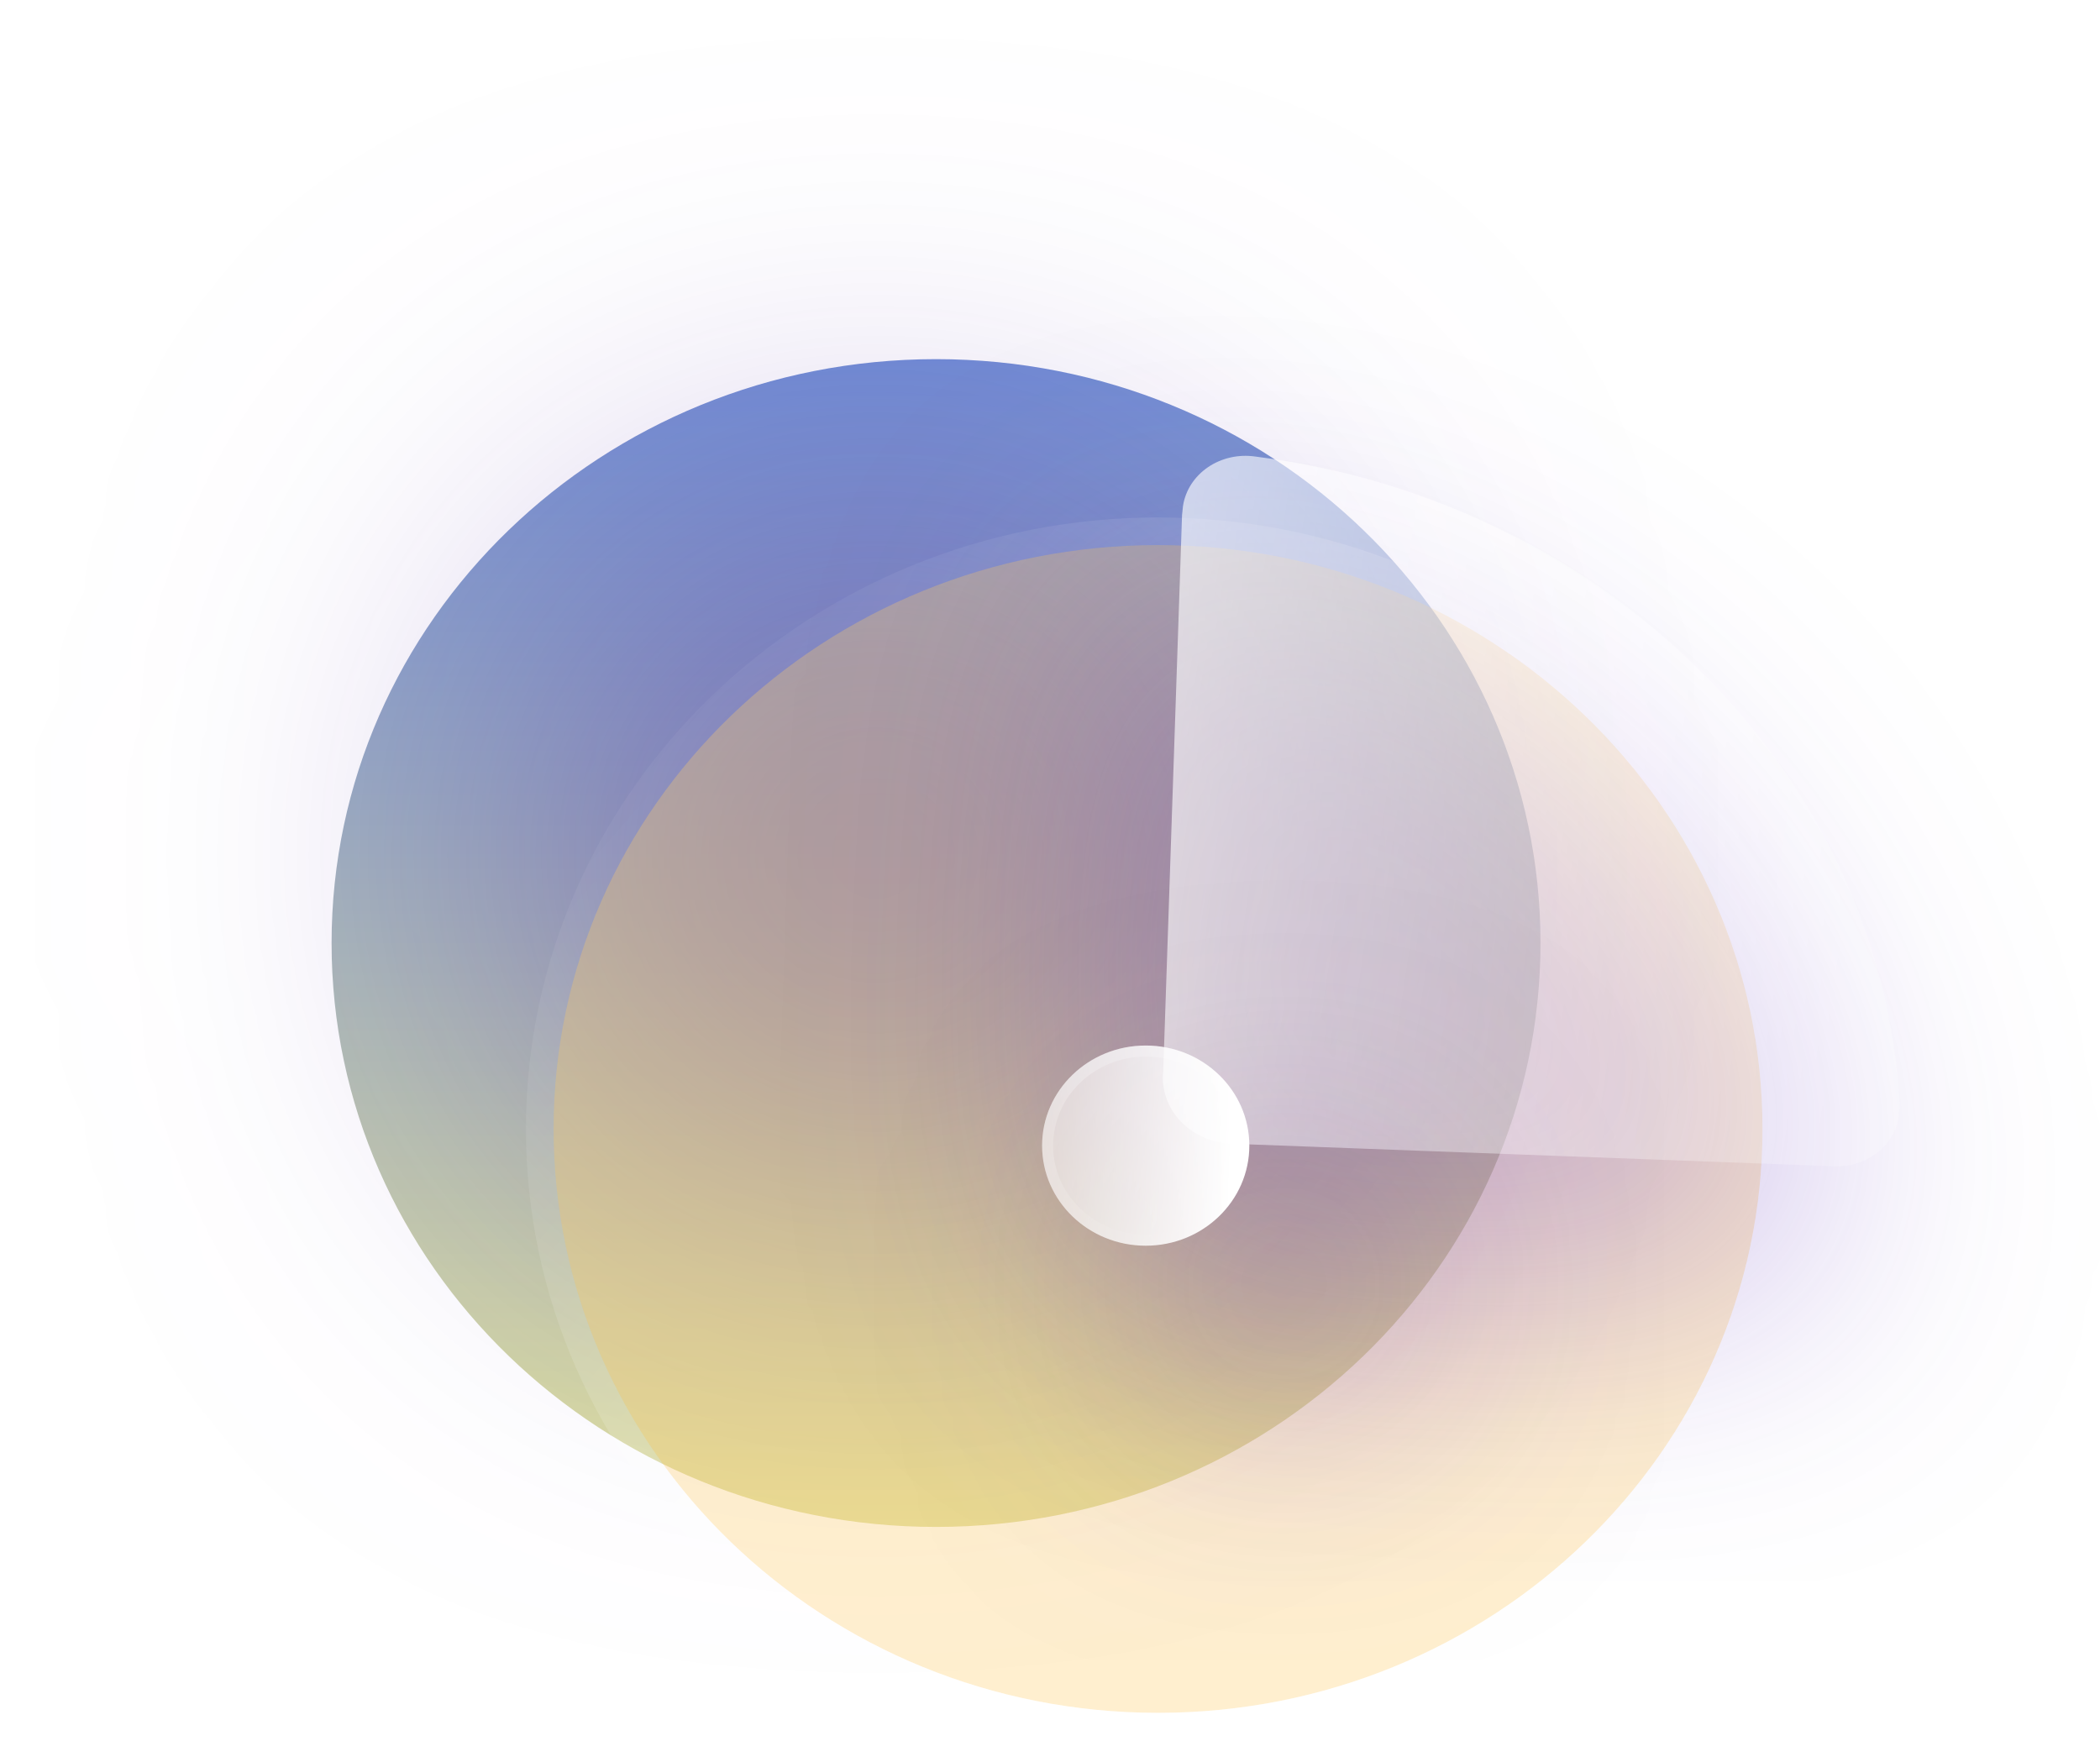
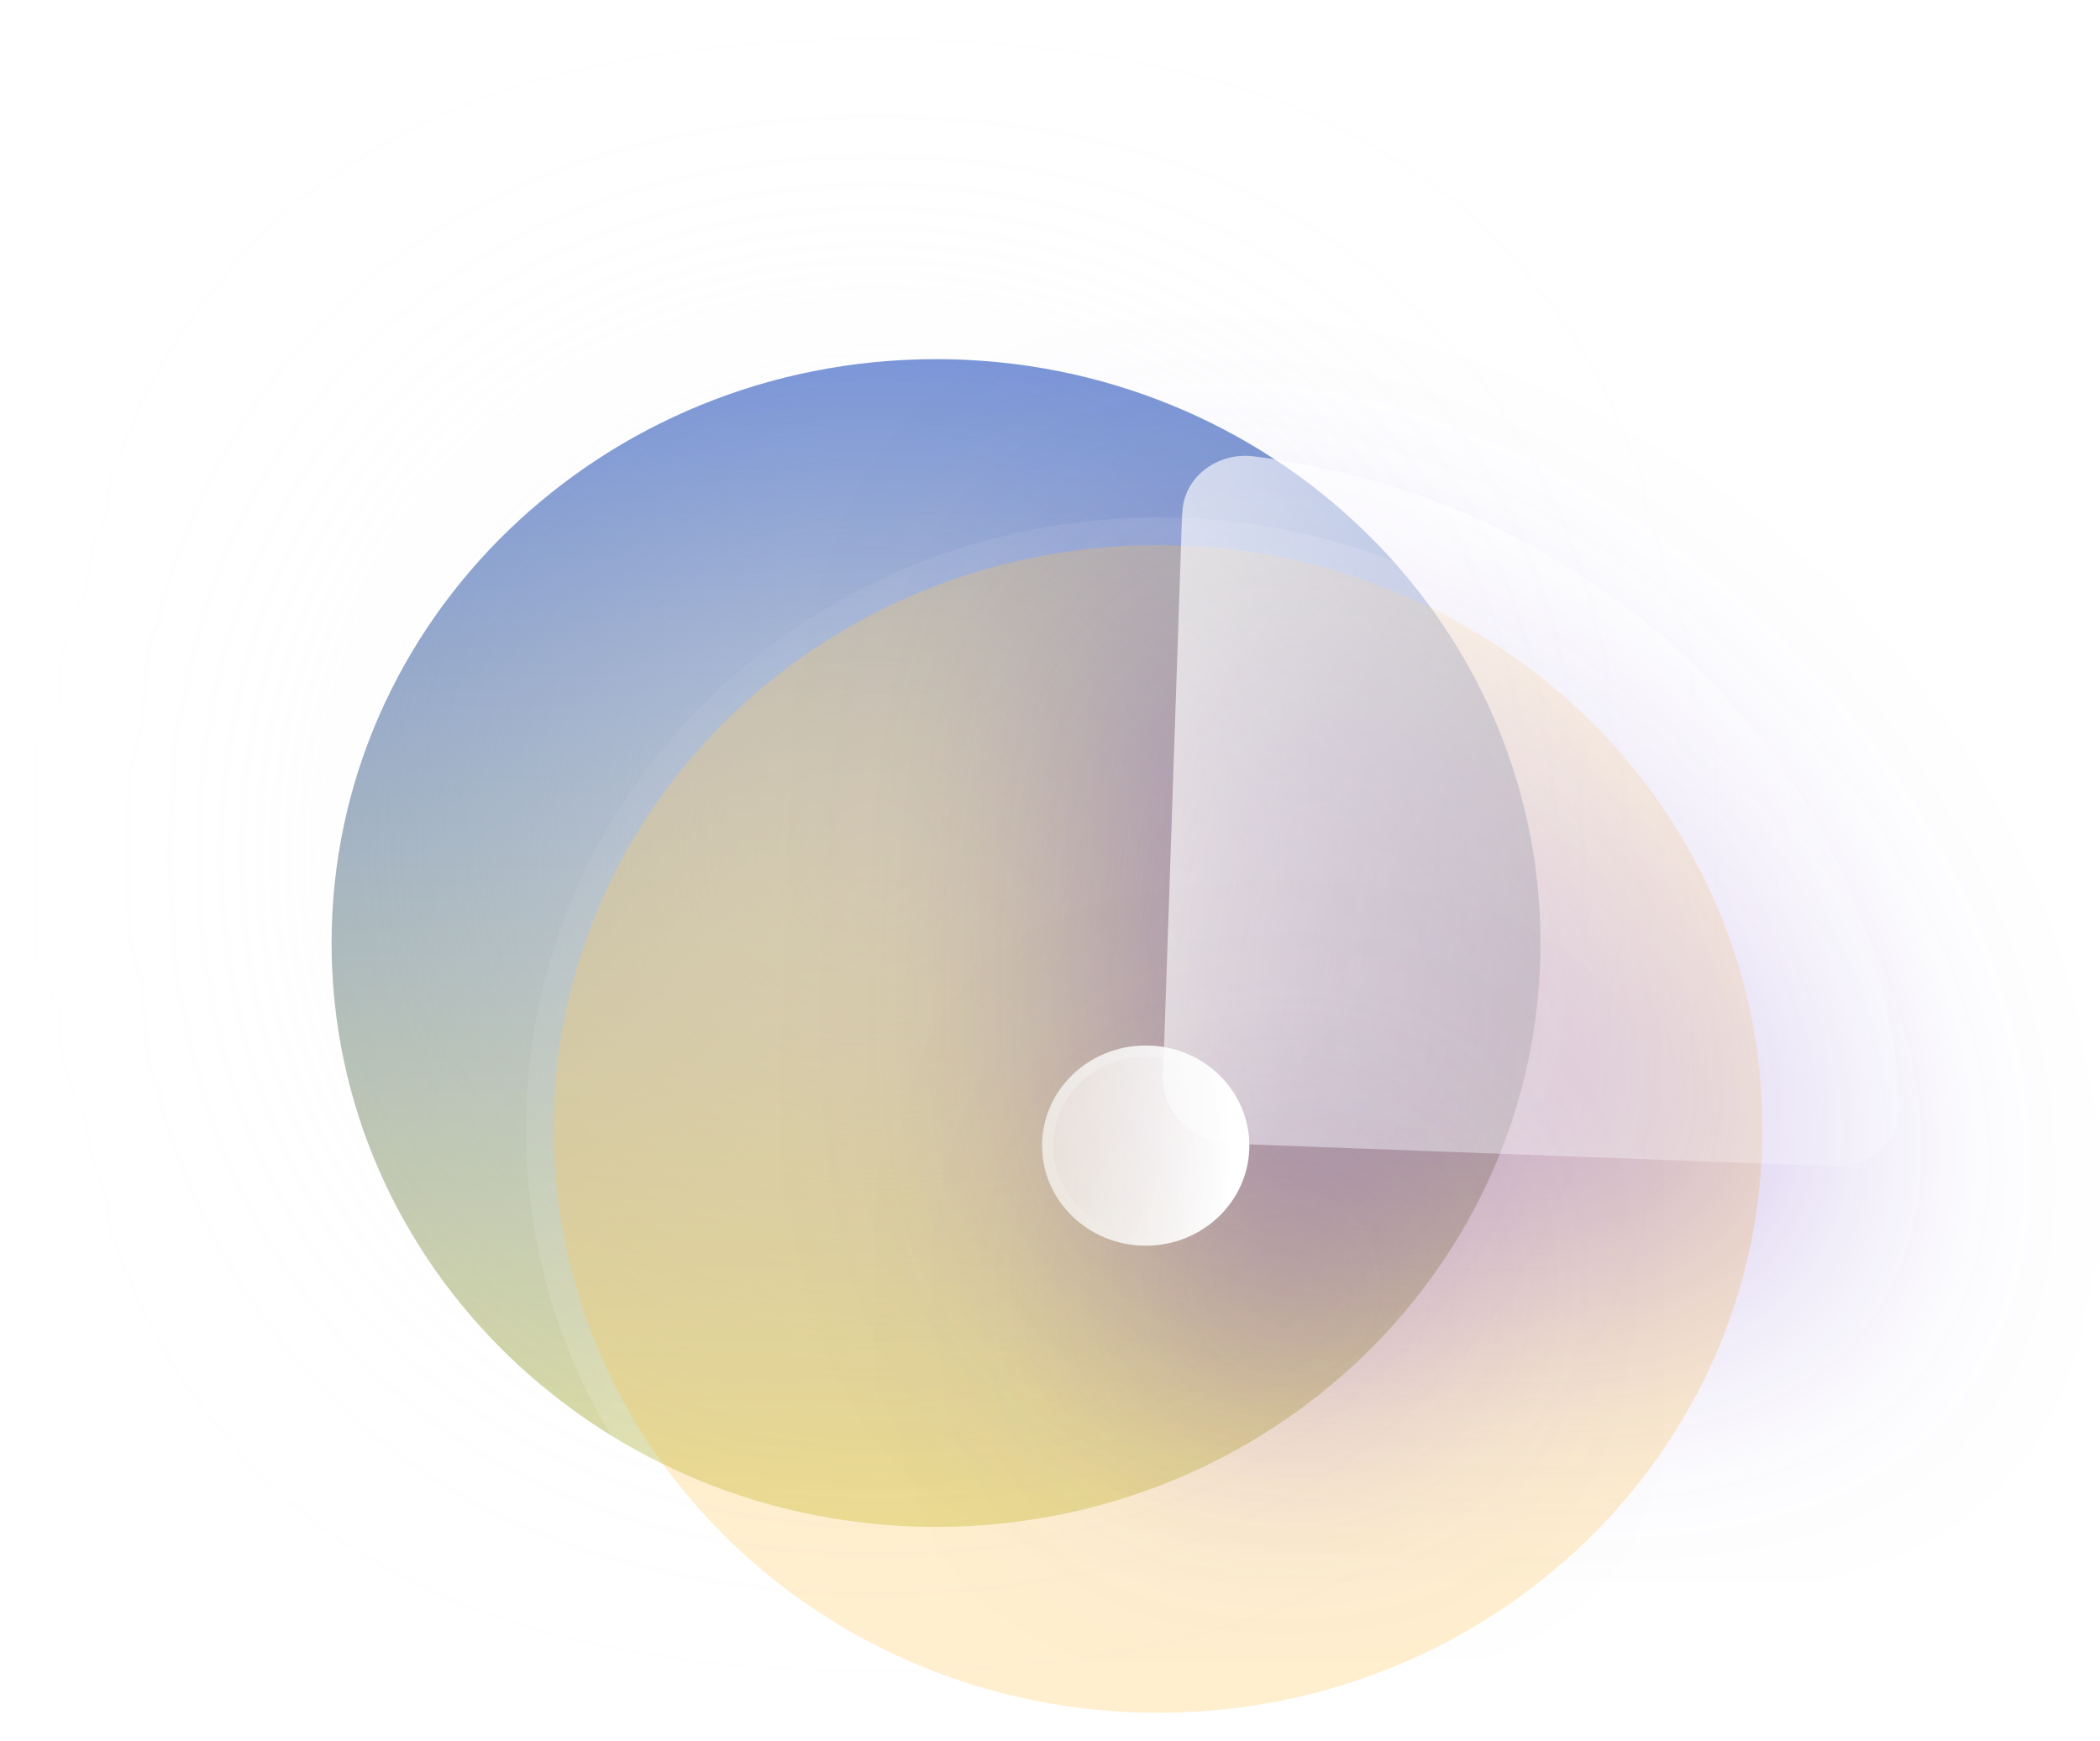
<svg xmlns="http://www.w3.org/2000/svg" width="76" height="63" viewBox="0 0 76 63" fill="none">
-   <path d="M55.751 34.135C55.751 45.808 45.957 55.27 33.876 55.27C21.794 55.27 12 45.808 12 34.135C12 22.464 21.794 13 33.876 13C45.957 13 55.751 22.464 55.751 34.135Z" fill="url(#paint0_linear_419_618)" />
-   <g opacity="0.5" filter="url(#filter0_f_419_618)">
-     <path d="M43.502 30.956C43.502 37.245 38.225 42.343 31.716 42.343C25.206 42.343 19.93 37.245 19.93 30.956C19.93 24.668 25.206 19.569 31.716 19.569C38.225 19.569 43.502 24.668 43.502 30.956Z" fill="#481BA0" />
+   <path d="M55.751 34.135C55.751 45.808 45.957 55.27 33.876 55.27C21.794 55.27 12 45.808 12 34.135C12 22.464 21.794 13 33.876 13C45.957 13 55.751 22.464 55.751 34.135Z" fill="url(#paint0_linear_98_13231)" />
+   <g opacity="0.5" filter="url(#filter0_f_98_13231)">
+     <path d="M43.502 30.956C43.502 37.245 38.225 42.343 31.716 42.343C25.206 42.343 19.93 37.245 19.93 30.956C19.93 24.668 25.206 19.569 31.716 19.569C38.225 19.569 43.502 24.668 43.502 30.956Z" fill="#EFEBF5" />
  </g>
-   <g filter="url(#filter1_b_419_618)">
+   <g filter="url(#filter1_b_98_13231)">
    <path d="M20.035 40.865C20.035 29.192 29.829 19.73 41.911 19.73C53.992 19.73 63.786 29.192 63.786 40.865C63.786 52.536 53.992 62 41.911 62C29.829 62 20.035 52.536 20.035 40.865Z" fill="#FFD177" fill-opacity="0.35" />
-     <path d="M41.911 19.23C29.569 19.23 19.535 28.899 19.535 40.865C19.535 52.828 29.569 62.5 41.911 62.5C54.252 62.5 64.286 52.828 64.286 40.865C64.286 28.899 54.252 19.23 41.911 19.23Z" stroke="url(#paint1_linear_419_618)" stroke-linecap="round" stroke-linejoin="round" />
+     <path d="M41.911 19.23C29.569 19.23 19.535 28.899 19.535 40.865C19.535 52.828 29.569 62.5 41.911 62.5C54.252 62.5 64.286 52.828 64.286 40.865C64.286 28.899 54.252 19.23 41.911 19.23Z" stroke="url(#paint1_linear_98_13231)" stroke-linecap="round" stroke-linejoin="round" />
  </g>
-   <g filter="url(#filter2_bd_419_618)">
-     <path d="M45.426 16.525C44.821 16.438 44.205 16.578 43.715 16.913C43.225 17.248 42.901 17.751 42.814 18.31L42.779 18.64L42.098 38.771C42.024 39.434 42.256 40.097 42.737 40.597C43.218 41.098 43.903 41.39 44.624 41.402L66.381 42.215C66.987 42.238 67.576 42.038 68.018 41.658C68.46 41.278 68.718 40.749 68.735 40.189C68.755 40.12 68.763 40.049 68.758 39.977C68.064 28.033 58.252 18.169 45.426 16.525Z" fill="url(#paint2_linear_419_618)" />
+   <g filter="url(#filter2_bd_98_13231)">
+     <path d="M45.426 16.525C44.821 16.438 44.205 16.578 43.715 16.913C43.225 17.248 42.901 17.751 42.814 18.31L42.779 18.64L42.098 38.771C42.024 39.434 42.256 40.097 42.737 40.597C43.218 41.098 43.903 41.39 44.624 41.402L66.381 42.215C66.987 42.238 67.576 42.038 68.018 41.658C68.46 41.278 68.718 40.749 68.735 40.189C68.755 40.12 68.763 40.049 68.758 39.977C68.064 28.033 58.252 18.169 45.426 16.525Z" fill="url(#paint2_linear_98_13231)" />
  </g>
-   <g filter="url(#filter3_bd_419_618)">
-     <ellipse cx="41.464" cy="41.468" rx="3.75" ry="3.623" fill="url(#paint3_linear_419_618)" />
-     <path d="M45.014 41.468C45.014 43.352 43.432 44.891 41.464 44.891C39.497 44.891 37.914 43.352 37.914 41.468C37.914 39.584 39.497 38.045 41.464 38.045C43.432 38.045 45.014 39.584 45.014 41.468Z" stroke="url(#paint4_linear_419_618)" stroke-width="0.4" />
+   <g filter="url(#filter3_bd_98_13231)">
+     <ellipse cx="41.464" cy="41.468" rx="3.75" ry="3.623" fill="url(#paint3_linear_98_13231)" />
+     <path d="M45.014 41.468C45.014 43.352 43.432 44.891 41.464 44.891C39.497 44.891 37.914 43.352 37.914 41.468C37.914 39.584 39.497 38.045 41.464 38.045C43.432 38.045 45.014 39.584 45.014 41.468Z" stroke="url(#paint4_linear_98_13231)" stroke-width="0.4" />
  </g>
  <defs>
-     <filter id="filter0_f_419_618" x="0.93" y="0.569" width="61.572" height="60.774" filterUnits="userSpaceOnUse" color-interpolation-filters="sRGB">
+     <filter id="filter0_f_98_13231" x="0.93" y="0.569" width="61.572" height="60.774" filterUnits="userSpaceOnUse" color-interpolation-filters="sRGB">
      <feFlood flood-opacity="0" result="BackgroundImageFix" />
      <feBlend mode="normal" in="SourceGraphic" in2="BackgroundImageFix" result="shape" />
-       <feGaussianBlur stdDeviation="9.5" result="effect1_foregroundBlur_419_618" />
+       <feGaussianBlur stdDeviation="9.5" result="effect1_foregroundBlur_98_13231" />
    </filter>
-     <filter id="filter1_b_419_618" x="-4.965" y="-5.271" width="93.751" height="92.27" filterUnits="userSpaceOnUse" color-interpolation-filters="sRGB">
+     <filter id="filter1_b_98_13231" x="-4.965" y="-5.271" width="93.751" height="92.27" filterUnits="userSpaceOnUse" color-interpolation-filters="sRGB">
      <feFlood flood-opacity="0" result="BackgroundImageFix" />
      <feGaussianBlur in="BackgroundImageFix" stdDeviation="12" />
-       <feComposite in2="SourceAlpha" operator="in" result="effect1_backgroundBlur_419_618" />
-       <feBlend mode="normal" in="SourceGraphic" in2="effect1_backgroundBlur_419_618" result="shape" />
+       <feComposite in2="SourceAlpha" operator="in" result="effect1_backgroundBlur_98_13231" />
+       <feBlend mode="normal" in="SourceGraphic" in2="effect1_backgroundBlur_98_13231" result="shape" />
    </filter>
-     <filter id="filter2_bd_419_618" x="27.084" y="1.5" width="56.675" height="55.717" filterUnits="userSpaceOnUse" color-interpolation-filters="sRGB">
+     <filter id="filter2_bd_98_13231" x="27.084" y="1.5" width="56.675" height="55.717" filterUnits="userSpaceOnUse" color-interpolation-filters="sRGB">
      <feFlood flood-opacity="0" result="BackgroundImageFix" />
      <feGaussianBlur in="BackgroundImageFix" stdDeviation="7.5" />
-       <feComposite in2="SourceAlpha" operator="in" result="effect1_backgroundBlur_419_618" />
+       <feComposite in2="SourceAlpha" operator="in" result="effect1_backgroundBlur_98_13231" />
      <feColorMatrix in="SourceAlpha" type="matrix" values="0 0 0 0 0 0 0 0 0 0 0 0 0 0 0 0 0 0 127 0" result="hardAlpha" />
      <feOffset dx="-3" dy="5" />
      <feGaussianBlur stdDeviation="5" />
      <feColorMatrix type="matrix" values="0 0 0 0 0.322 0 0 0 0 0.125 0 0 0 0 0.713 0 0 0 0.3 0" />
-       <feBlend mode="normal" in2="effect1_backgroundBlur_419_618" result="effect2_dropShadow_419_618" />
-       <feBlend mode="normal" in="SourceGraphic" in2="effect2_dropShadow_419_618" result="shape" />
+       <feBlend mode="normal" in2="effect1_backgroundBlur_98_13231" result="effect2_dropShadow_98_13231" />
+       <feBlend mode="normal" in="SourceGraphic" in2="effect2_dropShadow_98_13231" result="shape" />
    </filter>
-     <filter id="filter3_bd_419_618" x="22.714" y="22.845" width="37.5" height="37.246" filterUnits="userSpaceOnUse" color-interpolation-filters="sRGB">
+     <filter id="filter3_bd_98_13231" x="22.714" y="22.845" width="37.5" height="37.246" filterUnits="userSpaceOnUse" color-interpolation-filters="sRGB">
      <feFlood flood-opacity="0" result="BackgroundImageFix" />
      <feGaussianBlur in="BackgroundImageFix" stdDeviation="7.5" />
-       <feComposite in2="SourceAlpha" operator="in" result="effect1_backgroundBlur_419_618" />
+       <feComposite in2="SourceAlpha" operator="in" result="effect1_backgroundBlur_98_13231" />
      <feColorMatrix in="SourceAlpha" type="matrix" values="0 0 0 0 0 0 0 0 0 0 0 0 0 0 0 0 0 0 127 0" result="hardAlpha" />
      <feOffset dx="5" dy="5" />
      <feGaussianBlur stdDeviation="5" />
      <feColorMatrix type="matrix" values="0 0 0 0 0.333 0 0 0 0 0.136 0 0 0 0 0.725 0 0 0 0.5 0" />
-       <feBlend mode="normal" in2="effect1_backgroundBlur_419_618" result="effect2_dropShadow_419_618" />
-       <feBlend mode="normal" in="SourceGraphic" in2="effect2_dropShadow_419_618" result="shape" />
+       <feBlend mode="normal" in2="effect1_backgroundBlur_98_13231" result="effect2_dropShadow_98_13231" />
+       <feBlend mode="normal" in="SourceGraphic" in2="effect2_dropShadow_98_13231" result="shape" />
    </filter>
-     <linearGradient id="paint0_linear_419_618" x1="33.876" y1="13" x2="33.876" y2="55.27" gradientUnits="userSpaceOnUse">
+     <linearGradient id="paint0_linear_98_13231" x1="33.876" y1="13" x2="33.876" y2="55.27" gradientUnits="userSpaceOnUse">
      <stop stop-color="#7390D6" />
      <stop offset="1" stop-color="#E0DF9F" />
    </linearGradient>
-     <linearGradient id="paint1_linear_419_618" x1="63.914" y1="62.287" x2="18.936" y2="22.86" gradientUnits="userSpaceOnUse">
+     <linearGradient id="paint1_linear_98_13231" x1="63.914" y1="62.287" x2="18.936" y2="22.86" gradientUnits="userSpaceOnUse">
      <stop stop-color="white" stop-opacity="0.4" />
      <stop offset="1" stop-color="white" stop-opacity="0" />
    </linearGradient>
-     <linearGradient id="paint2_linear_419_618" x1="68.54" y1="23.335" x2="21.51" y2="16.372" gradientUnits="userSpaceOnUse">
+     <linearGradient id="paint2_linear_98_13231" x1="68.54" y1="23.335" x2="21.51" y2="16.372" gradientUnits="userSpaceOnUse">
      <stop stop-color="white" stop-opacity="0.2" />
      <stop offset="1" stop-color="white" />
    </linearGradient>
-     <linearGradient id="paint3_linear_419_618" x1="44.683" y1="39.153" x2="32" y2="38.681" gradientUnits="userSpaceOnUse">
+     <linearGradient id="paint3_linear_98_13231" x1="44.683" y1="39.153" x2="32" y2="38.681" gradientUnits="userSpaceOnUse">
      <stop stop-color="white" />
      <stop offset="1" stop-color="white" stop-opacity="0.2" />
    </linearGradient>
-     <linearGradient id="paint4_linear_419_618" x1="38.908" y1="38.689" x2="43.495" y2="44.568" gradientUnits="userSpaceOnUse">
+     <linearGradient id="paint4_linear_98_13231" x1="38.908" y1="38.689" x2="43.495" y2="44.568" gradientUnits="userSpaceOnUse">
      <stop stop-color="white" stop-opacity="0.25" />
      <stop offset="1" stop-color="white" stop-opacity="0" />
    </linearGradient>
  </defs>
</svg>
